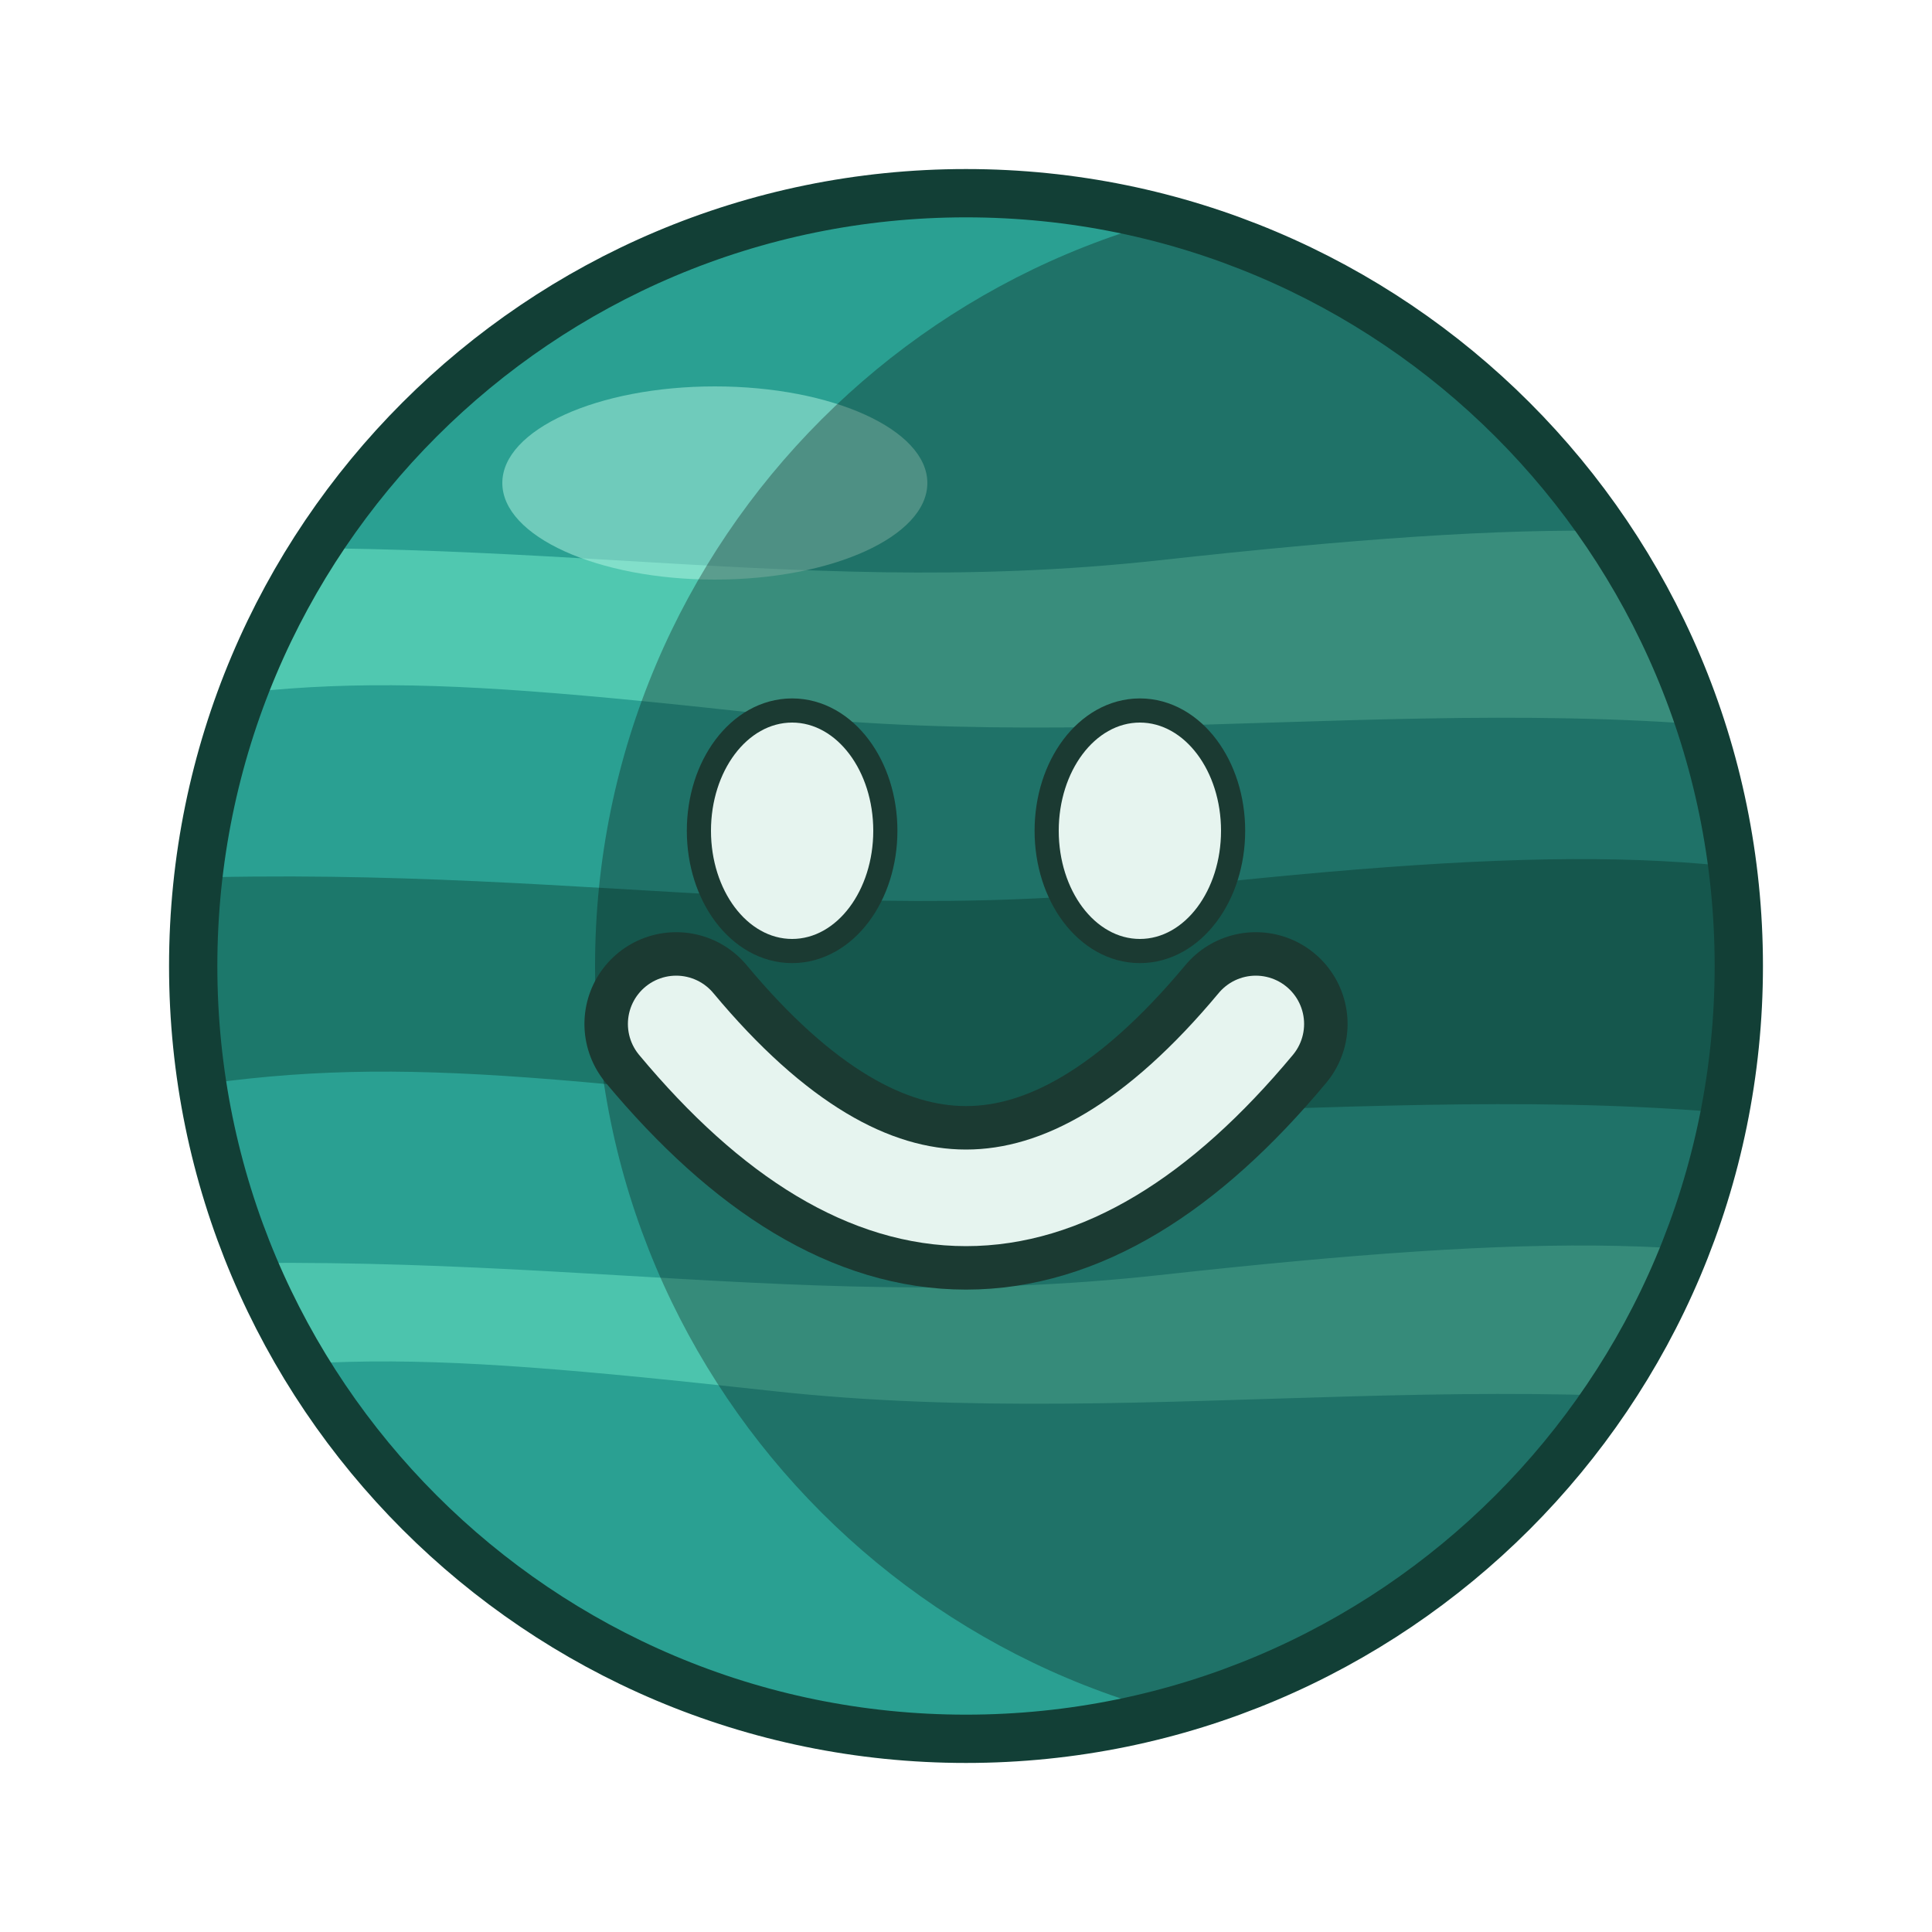
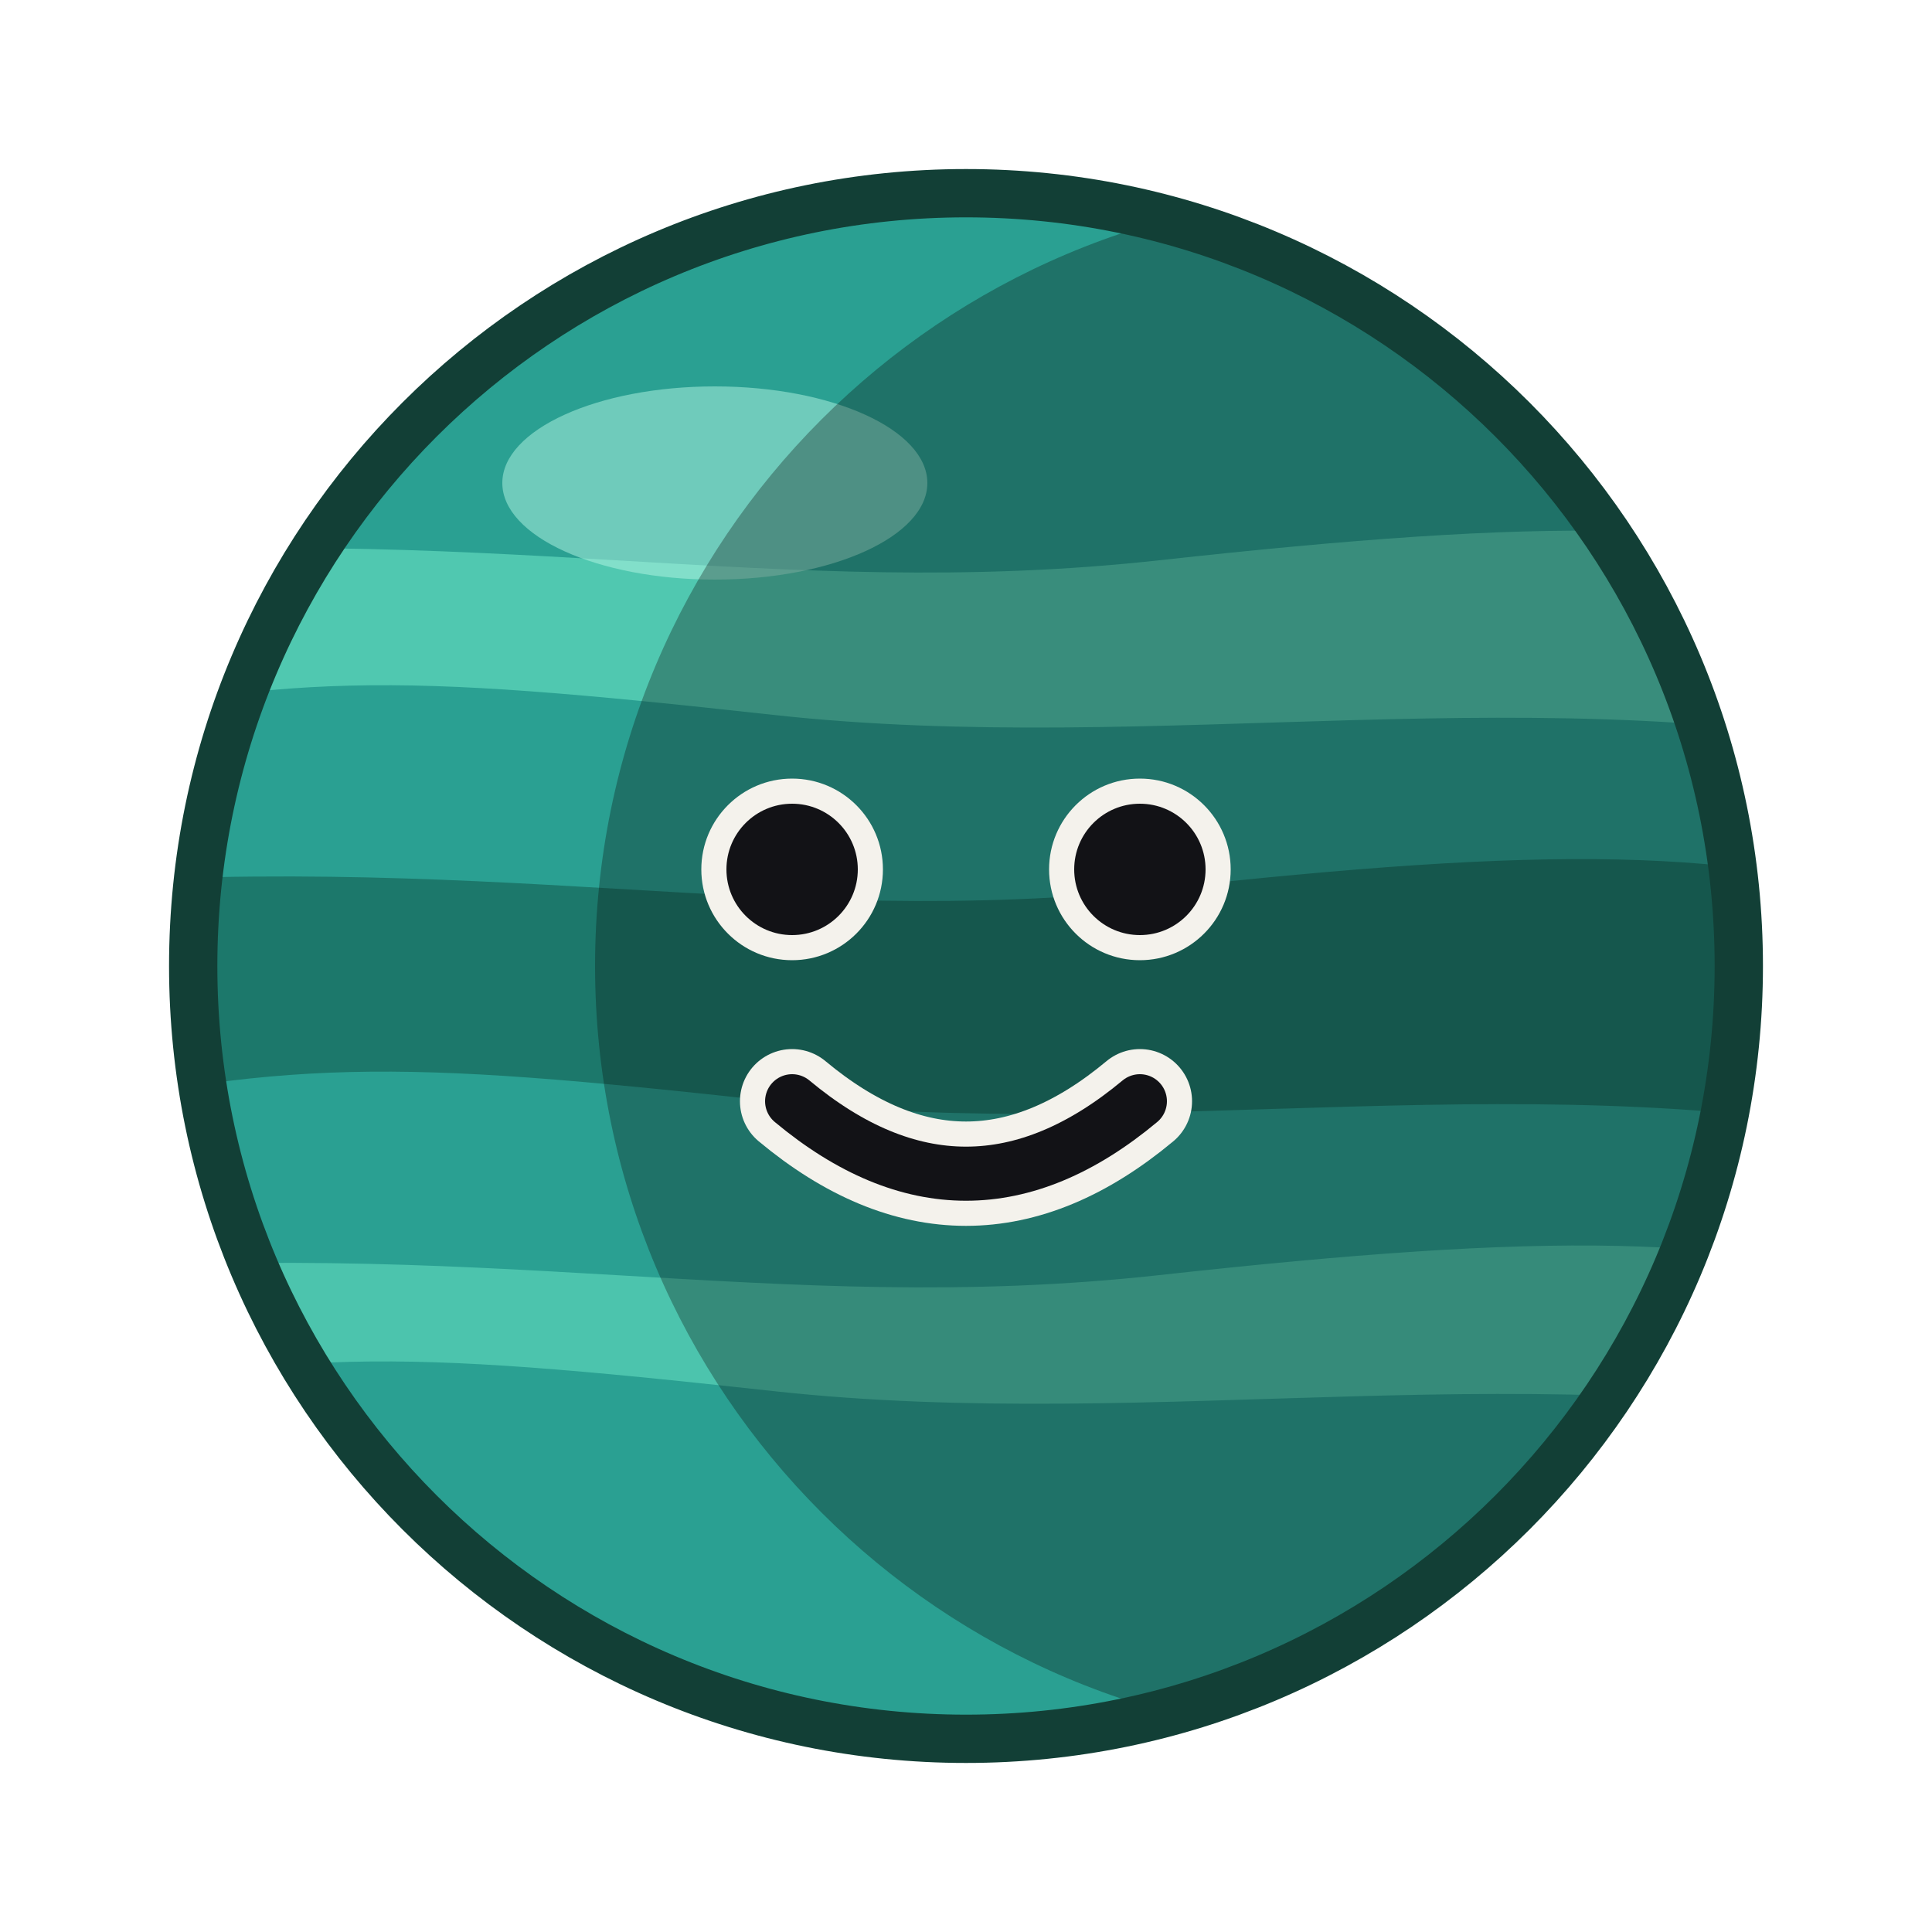
- <svg xmlns="http://www.w3.org/2000/svg" viewBox="0 0 100 100" width="256" height="256" role="img" aria-label="Planet Nine smiling, for the answer Yes" style="color:#ffffff">
+ <svg xmlns="http://www.w3.org/2000/svg" viewBox="0 0 100 100" width="256" height="256" role="img" aria-label="Planet Nine, happy, for the answer Yes" style="color:#ffffff">
  <defs>
    <clipPath id="ak-c">
      <circle cx="50" cy="50" r="40" />
    </clipPath>
  </defs>
  <g clip-path="url(#ak-c)">
    <circle cx="50" cy="50" r="40" fill="#2aa092" />
    <path d="M0,29 C25,26.8 40,31.2 60,29 S90,26.8 100,30.1 L100,39.2 C80,34.8 60,39.2 40,37 S15,34.8 0,38.1 Z" fill="#50c8b0" opacity="1" />
    <path d="M0,46 C25,43.8 40,48.2 60,46 S90,43.8 100,47.1 L100,59.2 C80,54.8 60,59.2 40,57 S15,54.8 0,58.1 Z" fill="#1c786b" opacity="1" />
    <path d="M0,66 C25,63.8 40,68.2 60,66 S90,63.8 100,67.1 L100,74.2 C80,69.8 60,74.2 40,72 S15,69.8 0,73.1 Z" fill="#50c8b0" opacity="0.9" />
    <ellipse cx="37" cy="25" rx="11" ry="5" fill="#b4f5e3" opacity="0.5" />
    <circle cx="70.8" cy="50" r="40" fill="#06100e" opacity="0.32" />
  </g>
  <circle cx="50" cy="50" r="40" fill="none" stroke="#123f36" stroke-width="2.5" />
-   <g class="p9-smile">
-     <ellipse cx="41" cy="43" rx="4.2" ry="5.6" fill="#e6f4ef" stroke="#1b3a32" stroke-width="2.5" paint-order="stroke" />
-     <ellipse cx="59" cy="43" rx="4.2" ry="5.6" fill="#e6f4ef" stroke="#1b3a32" stroke-width="2.5" paint-order="stroke" />
-     <path d="M35,53 Q50,71 65,53" fill="none" stroke="#1b3a32" stroke-width="9.5" stroke-linecap="round" />
-     <path d="M35,53 Q50,71 65,53" fill="none" stroke="#e6f4ef" stroke-width="5" stroke-linecap="round" />
+   <g class="face">
+     <circle cx="41" cy="45" r="4.7" fill="#f4f2ec" />
+     <circle cx="59" cy="45" r="4.7" fill="#f4f2ec" />
+     <path d="M41,57 Q50,64.5 59,57" fill="none" stroke="#f4f2ec" stroke-width="5.4" stroke-linecap="round" />
+     <circle cx="41" cy="45" r="3.4" fill="#121216" />
+     <circle cx="59" cy="45" r="3.4" fill="#121216" />
+     <path d="M41,57 Q50,64.5 59,57" fill="none" stroke="#121216" stroke-width="2.8" stroke-linecap="round" />
  </g>
</svg>
